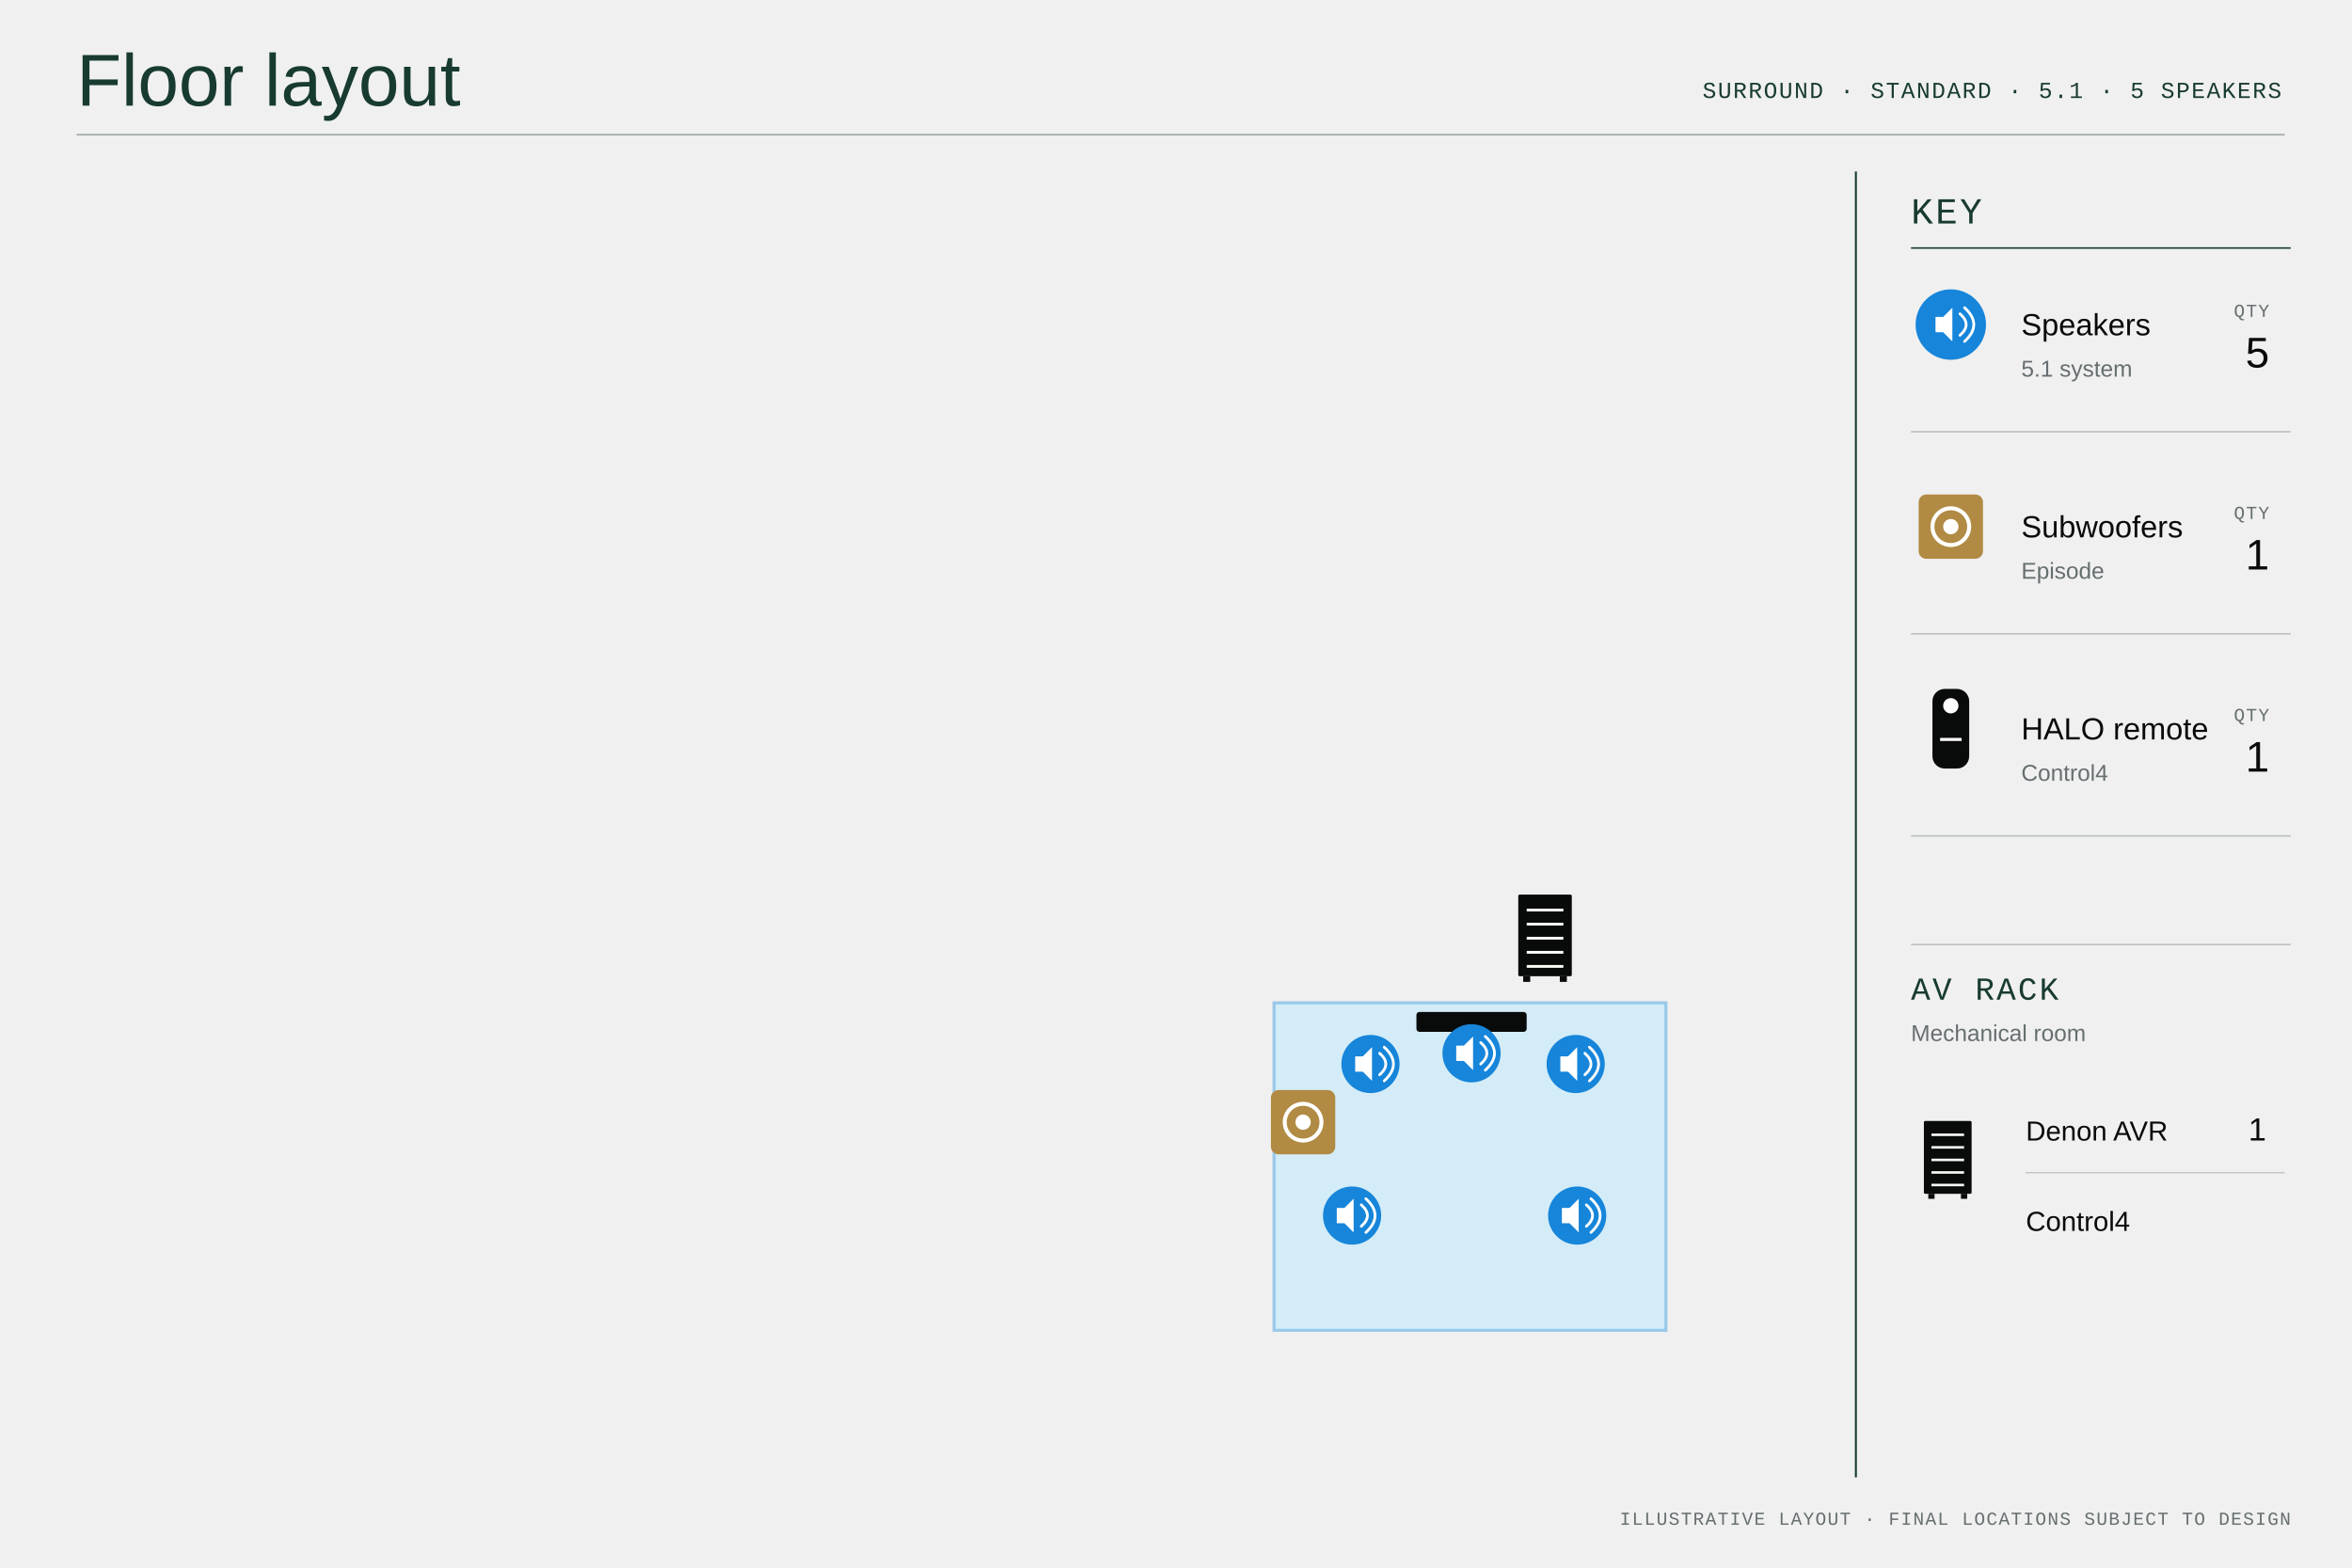
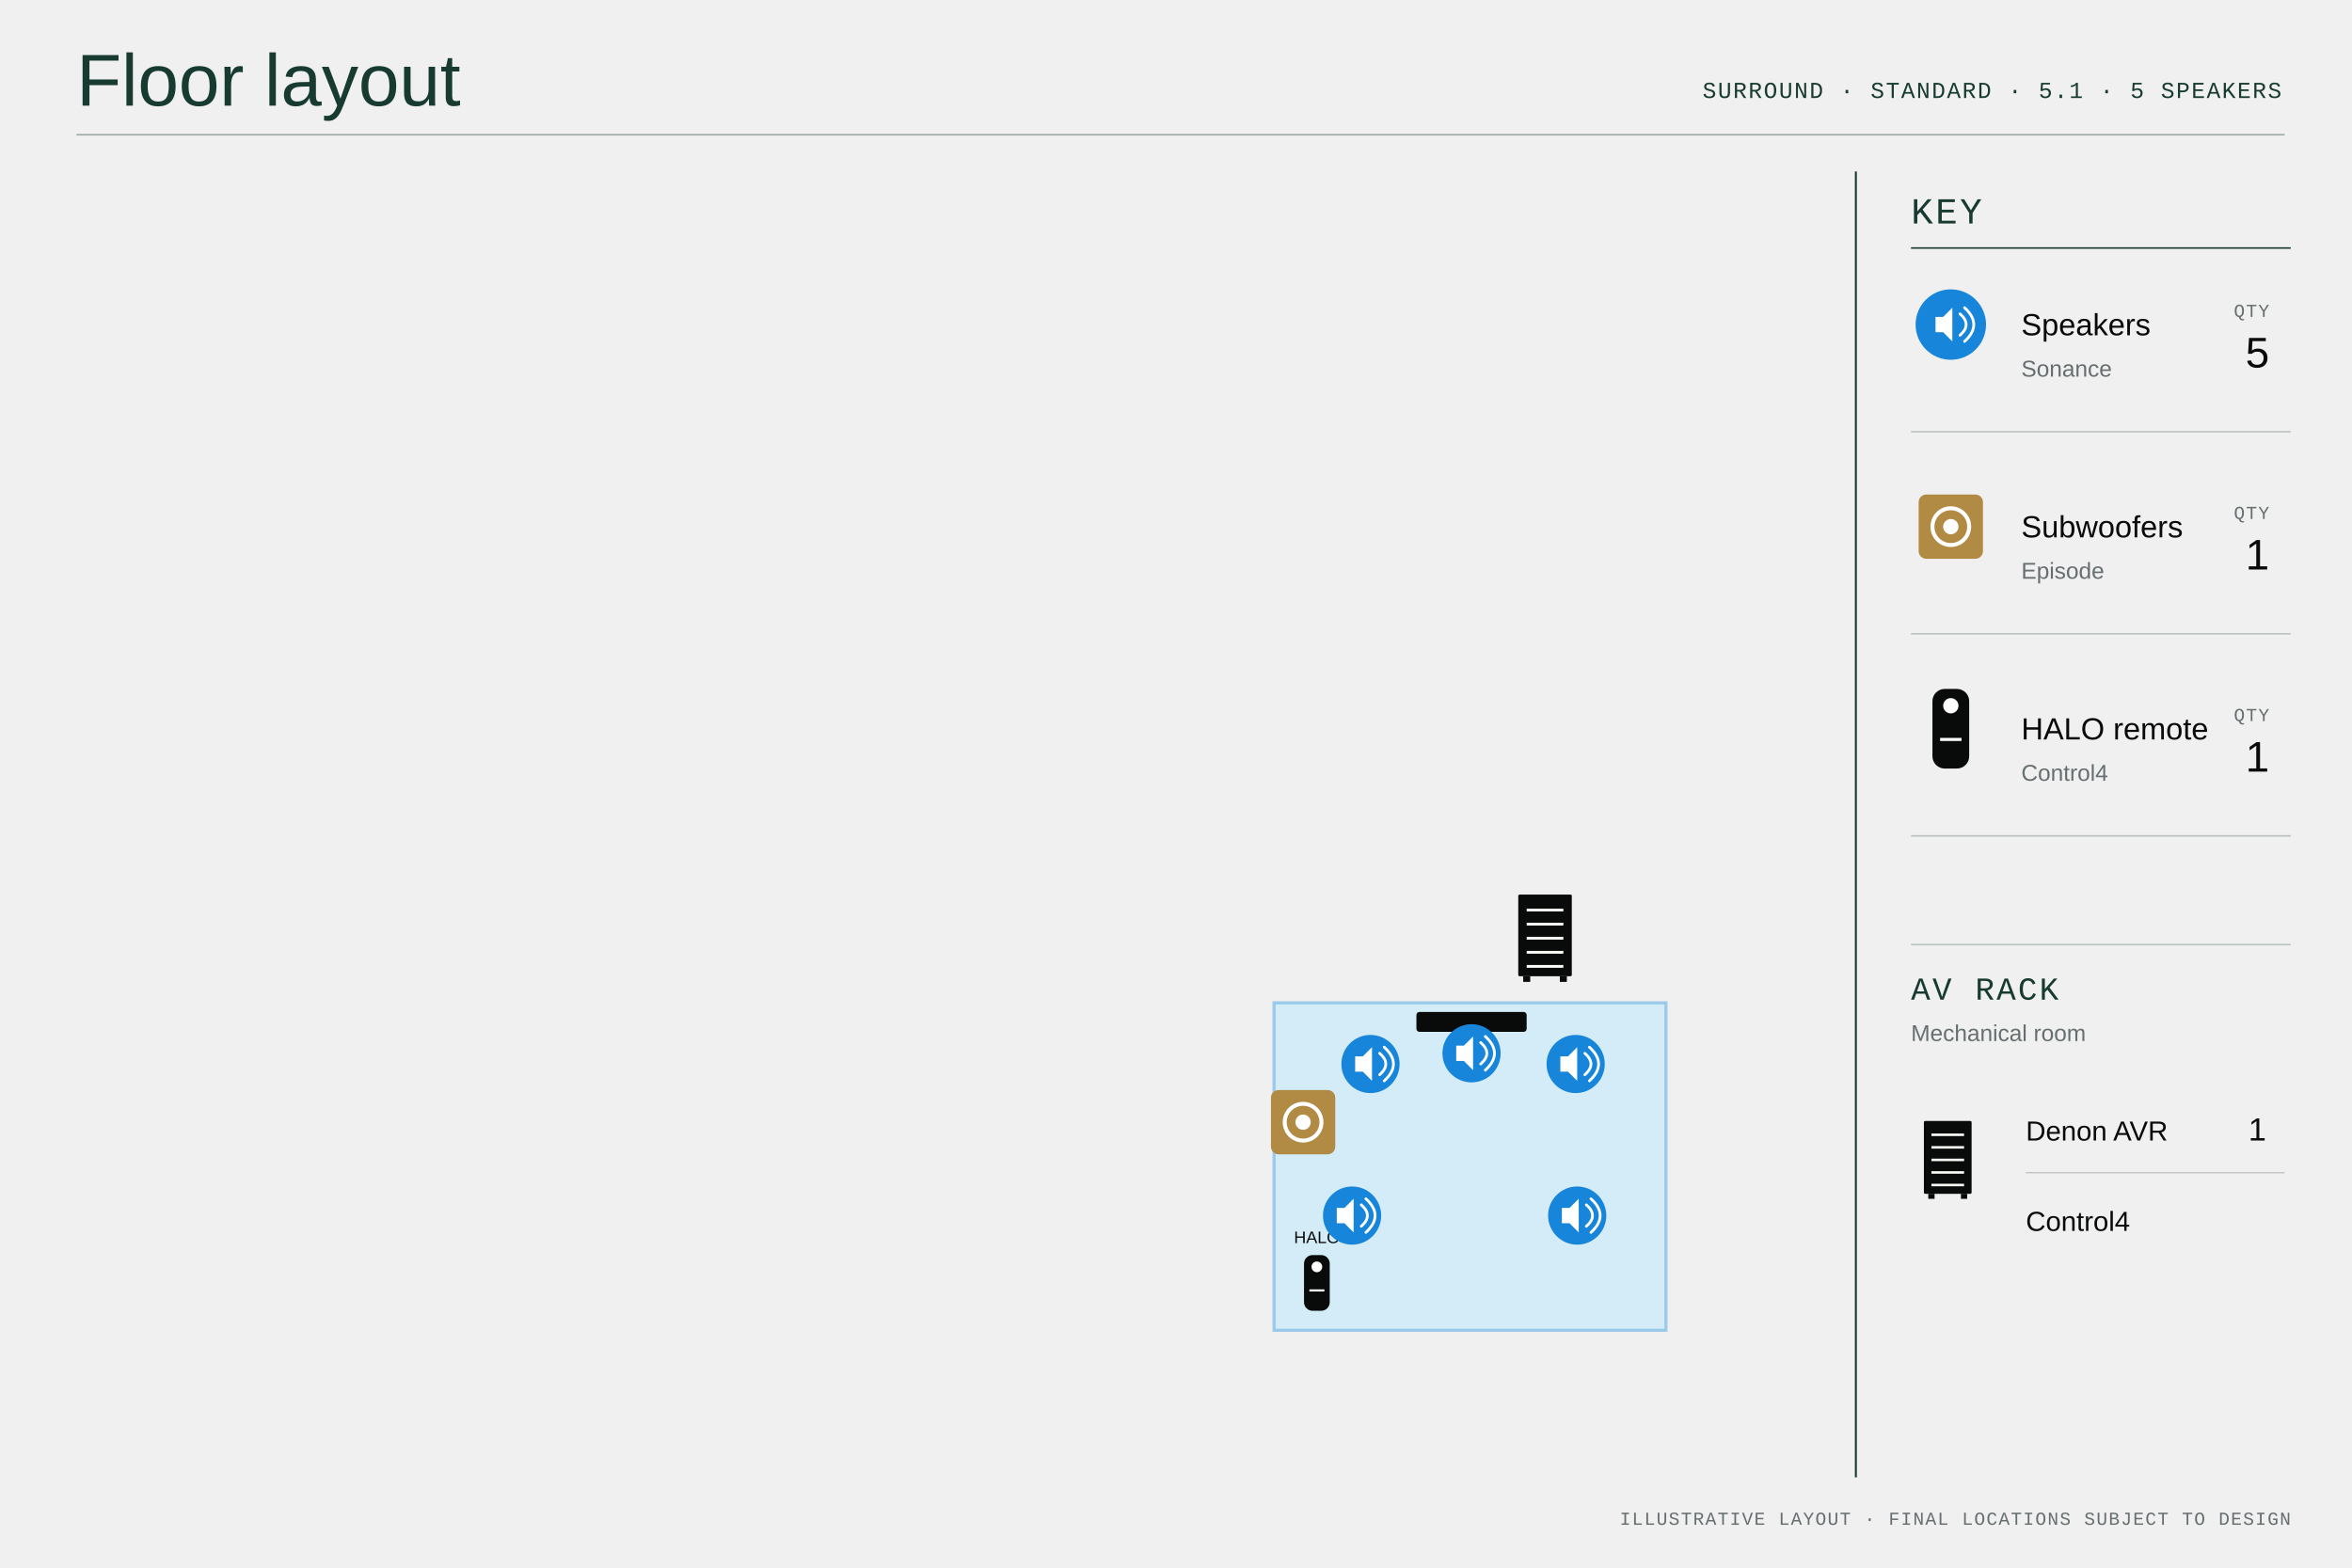
<svg xmlns="http://www.w3.org/2000/svg" viewBox="0 0 1536 1024" width="1536" height="1024" role="img" aria-label="Surround Standard floor layout and equipment key">
  <text x="50" y="69" fill="#183B31" font-family="Arial,Helvetica,sans-serif" font-size="48">Floor layout</text>
  <text x="1490" y="64" fill="#183B31" font-family="IBM Plex Mono,Courier New,monospace" font-size="15" letter-spacing=".065em" text-anchor="end">SURROUND · STANDARD · 5.1 · 5 SPEAKERS</text>
  <line x1="50" y1="88" x2="1492" y2="88" stroke="#9DA7A3" stroke-width="1" />
  <rect x="832" y="655" width="256" height="214" fill="#BFE9FC" fill-opacity=".60" stroke="#1685DA" stroke-opacity=".35" stroke-width="2" />
+   <g transform="translate(860,838) scale(.70)" data-device="remote">
+     <rect x="-12" y="-26" width="24" height="52" rx="8" fill="#090B0A" />
+     <circle cy="-15" r="5" fill="white" />
+     <path d="M-7 7h14" stroke="white" stroke-width="2" />
+   </g>
+   <text x="860" y="812" fill="#090B0A" font-family="Arial,Helvetica,sans-serif" font-size="11" text-anchor="middle">HALO</text>
  <rect x="925" y="661" width="72" height="13" rx="2" fill="#090B0A" />
  <line x1="961" y1="674" x2="961" y2="690" stroke="#090B0A" stroke-width="2" />
  <g transform="translate(895,695)">
    <circle r="19" fill="#1685DA" />
    <path d="M-10 -5h5l6 -6v22l-6 -6h-5z" fill="white" />
    <path d="M6 -7q8 7 0 14M9 -11q12 11 0 22" fill="none" stroke="white" stroke-width="1.8" stroke-linecap="round" />
  </g>
  <g transform="translate(961,688)">
    <circle r="19" fill="#1685DA" />
    <path d="M-10 -5h5l6 -6v22l-6 -6h-5z" fill="white" />
    <path d="M6 -7q8 7 0 14M9 -11q12 11 0 22" fill="none" stroke="white" stroke-width="1.8" stroke-linecap="round" />
  </g>
  <g transform="translate(1029,695)">
    <circle r="19" fill="#1685DA" />
    <path d="M-10 -5h5l6 -6v22l-6 -6h-5z" fill="white" />
    <path d="M6 -7q8 7 0 14M9 -11q12 11 0 22" fill="none" stroke="white" stroke-width="1.8" stroke-linecap="round" />
  </g>
  <g transform="translate(883,794)">
    <circle r="19" fill="#1685DA" />
    <path d="M-10 -5h5l6 -6v22l-6 -6h-5z" fill="white" />
    <path d="M6 -7q8 7 0 14M9 -11q12 11 0 22" fill="none" stroke="white" stroke-width="1.8" stroke-linecap="round" />
  </g>
  <g transform="translate(1030,794)">
    <circle r="19" fill="#1685DA" />
    <path d="M-10 -5h5l6 -6v22l-6 -6h-5z" fill="white" />
    <path d="M6 -7q8 7 0 14M9 -11q12 11 0 22" fill="none" stroke="white" stroke-width="1.8" stroke-linecap="round" />
  </g>
  <g transform="translate(851,733)">
    <rect x="-21" y="-21" width="42" height="42" rx="5" fill="#B18A43" />
    <circle r="12" fill="none" stroke="white" stroke-width="2.6" />
    <circle r="5" fill="white" />
  </g>
  <g transform="translate(1009,611) scale(0.92)">
    <rect x="-19" y="-29" width="38" height="58" rx="1" fill="#090B0A" />
    <path d="M-13 -18h26M-13 -8h26M-13 2h26M-13 12h26M-13 22h26" stroke="#FAFBF7" stroke-width="2" />
    <path d="M-13 29v4m26 -4v4" stroke="#090B0A" stroke-width="5" />
  </g>
  <line x1="1212" y1="112" x2="1212" y2="965" stroke="#183B31" stroke-width="1.3" />
  <text x="1248" y="146" fill="#183B31" font-family="IBM Plex Mono,Courier New,monospace" font-size="24" letter-spacing=".065em">KEY</text>
  <line x1="1248" y1="162" x2="1496" y2="162" stroke="#183B31" stroke-width="1" />
  <g>
    <g transform="translate(1274,212)">
      <circle r="23" fill="#1685DA" />
      <path d="M-10 -5h5l6 -6v22l-6 -6h-5z" fill="white" />
      <path d="M6 -7q8 7 0 14M9 -11q12 11 0 22" fill="none" stroke="white" stroke-width="1.8" stroke-linecap="round" />
    </g>
    <text x="1320" y="219" fill="#090B0A" font-family="Arial,Helvetica,sans-serif" font-size="20">Speakers</text>
-     <text x="1320" y="246" fill="#666E70" font-family="Arial,Helvetica,sans-serif" font-size="15">5.1 system</text>
+     <text x="1320" y="246" fill="#666E70" font-family="Arial,Helvetica,sans-serif" font-size="15">Sonance</text>
    <text x="1482" y="207" fill="#666E70" font-family="IBM Plex Mono,Courier New,monospace" font-size="12" letter-spacing=".065em" text-anchor="end">QTY</text>
    <text x="1482" y="240" fill="#090B0A" font-family="Arial,Helvetica,sans-serif" font-size="28" text-anchor="end">5</text>
    <line x1="1248" y1="282" x2="1496" y2="282" stroke="#BBC2BE" stroke-width="1" />
  </g>
  <g>
    <g transform="translate(1274,344)">
      <rect x="-21" y="-21" width="42" height="42" rx="5" fill="#B18A43" />
      <circle r="12" fill="none" stroke="white" stroke-width="2.6" />
      <circle r="5" fill="white" />
    </g>
    <text x="1320" y="351" fill="#090B0A" font-family="Arial,Helvetica,sans-serif" font-size="20">Subwoofers</text>
    <text x="1320" y="378" fill="#666E70" font-family="Arial,Helvetica,sans-serif" font-size="15">Episode</text>
    <text x="1482" y="339" fill="#666E70" font-family="IBM Plex Mono,Courier New,monospace" font-size="12" letter-spacing=".065em" text-anchor="end">QTY</text>
    <text x="1482" y="372" fill="#090B0A" font-family="Arial,Helvetica,sans-serif" font-size="28" text-anchor="end">1</text>
    <line x1="1248" y1="414" x2="1496" y2="414" stroke="#BBC2BE" stroke-width="1" />
  </g>
  <g>
    <g transform="translate(1274,476)">
      <rect x="-12" y="-26" width="24" height="52" rx="8" fill="#090B0A" />
      <circle cy="-15" r="5" fill="white" />
      <path d="M-7 7h14" stroke="white" stroke-width="2" />
    </g>
    <text x="1320" y="483" fill="#090B0A" font-family="Arial,Helvetica,sans-serif" font-size="20">HALO remote</text>
    <text x="1320" y="510" fill="#666E70" font-family="Arial,Helvetica,sans-serif" font-size="15">Control4</text>
    <text x="1482" y="471" fill="#666E70" font-family="IBM Plex Mono,Courier New,monospace" font-size="12" letter-spacing=".065em" text-anchor="end">QTY</text>
    <text x="1482" y="504" fill="#090B0A" font-family="Arial,Helvetica,sans-serif" font-size="28" text-anchor="end">1</text>
    <line x1="1248" y1="546" x2="1496" y2="546" stroke="#BBC2BE" stroke-width="1" />
  </g>
  <line x1="1248" y1="617" x2="1496" y2="617" stroke="#BBC2BE" stroke-width="1" />
  <text x="1248" y="653" fill="#183B31" font-family="IBM Plex Mono,Courier New,monospace" font-size="21" letter-spacing=".065em">AV RACK</text>
  <text x="1248" y="680" fill="#666E70" font-family="Arial,Helvetica,sans-serif" font-size="15">Mechanical room</text>
  <g transform="translate(1272,756) scale(0.82)">
    <rect x="-19" y="-29" width="38" height="58" rx="1" fill="#090B0A" />
    <path d="M-13 -18h26M-13 -8h26M-13 2h26M-13 12h26M-13 22h26" stroke="#FAFBF7" stroke-width="2" />
    <path d="M-13 29v4m26 -4v4" stroke="#090B0A" stroke-width="5" />
  </g>
  <text x="1323" y="745" fill="#090B0A" font-family="Arial,Helvetica,sans-serif" font-size="18">Denon AVR</text>
  <text x="1480" y="745" fill="#090B0A" font-family="Arial,Helvetica,sans-serif" font-size="21" text-anchor="end">1</text>
  <line x1="1323" y1="766" x2="1492" y2="766" stroke="#BCC2BE" stroke-width=".8" />
  <text x="1323" y="804" fill="#090B0A" font-family="Arial,Helvetica,sans-serif" font-size="18">Control4</text>
  <text x="1496" y="996" fill="#666E70" font-family="IBM Plex Mono,Courier New,monospace" font-size="12" letter-spacing=".065em" text-anchor="end">ILLUSTRATIVE LAYOUT · FINAL LOCATIONS SUBJECT TO DESIGN</text>
</svg>
